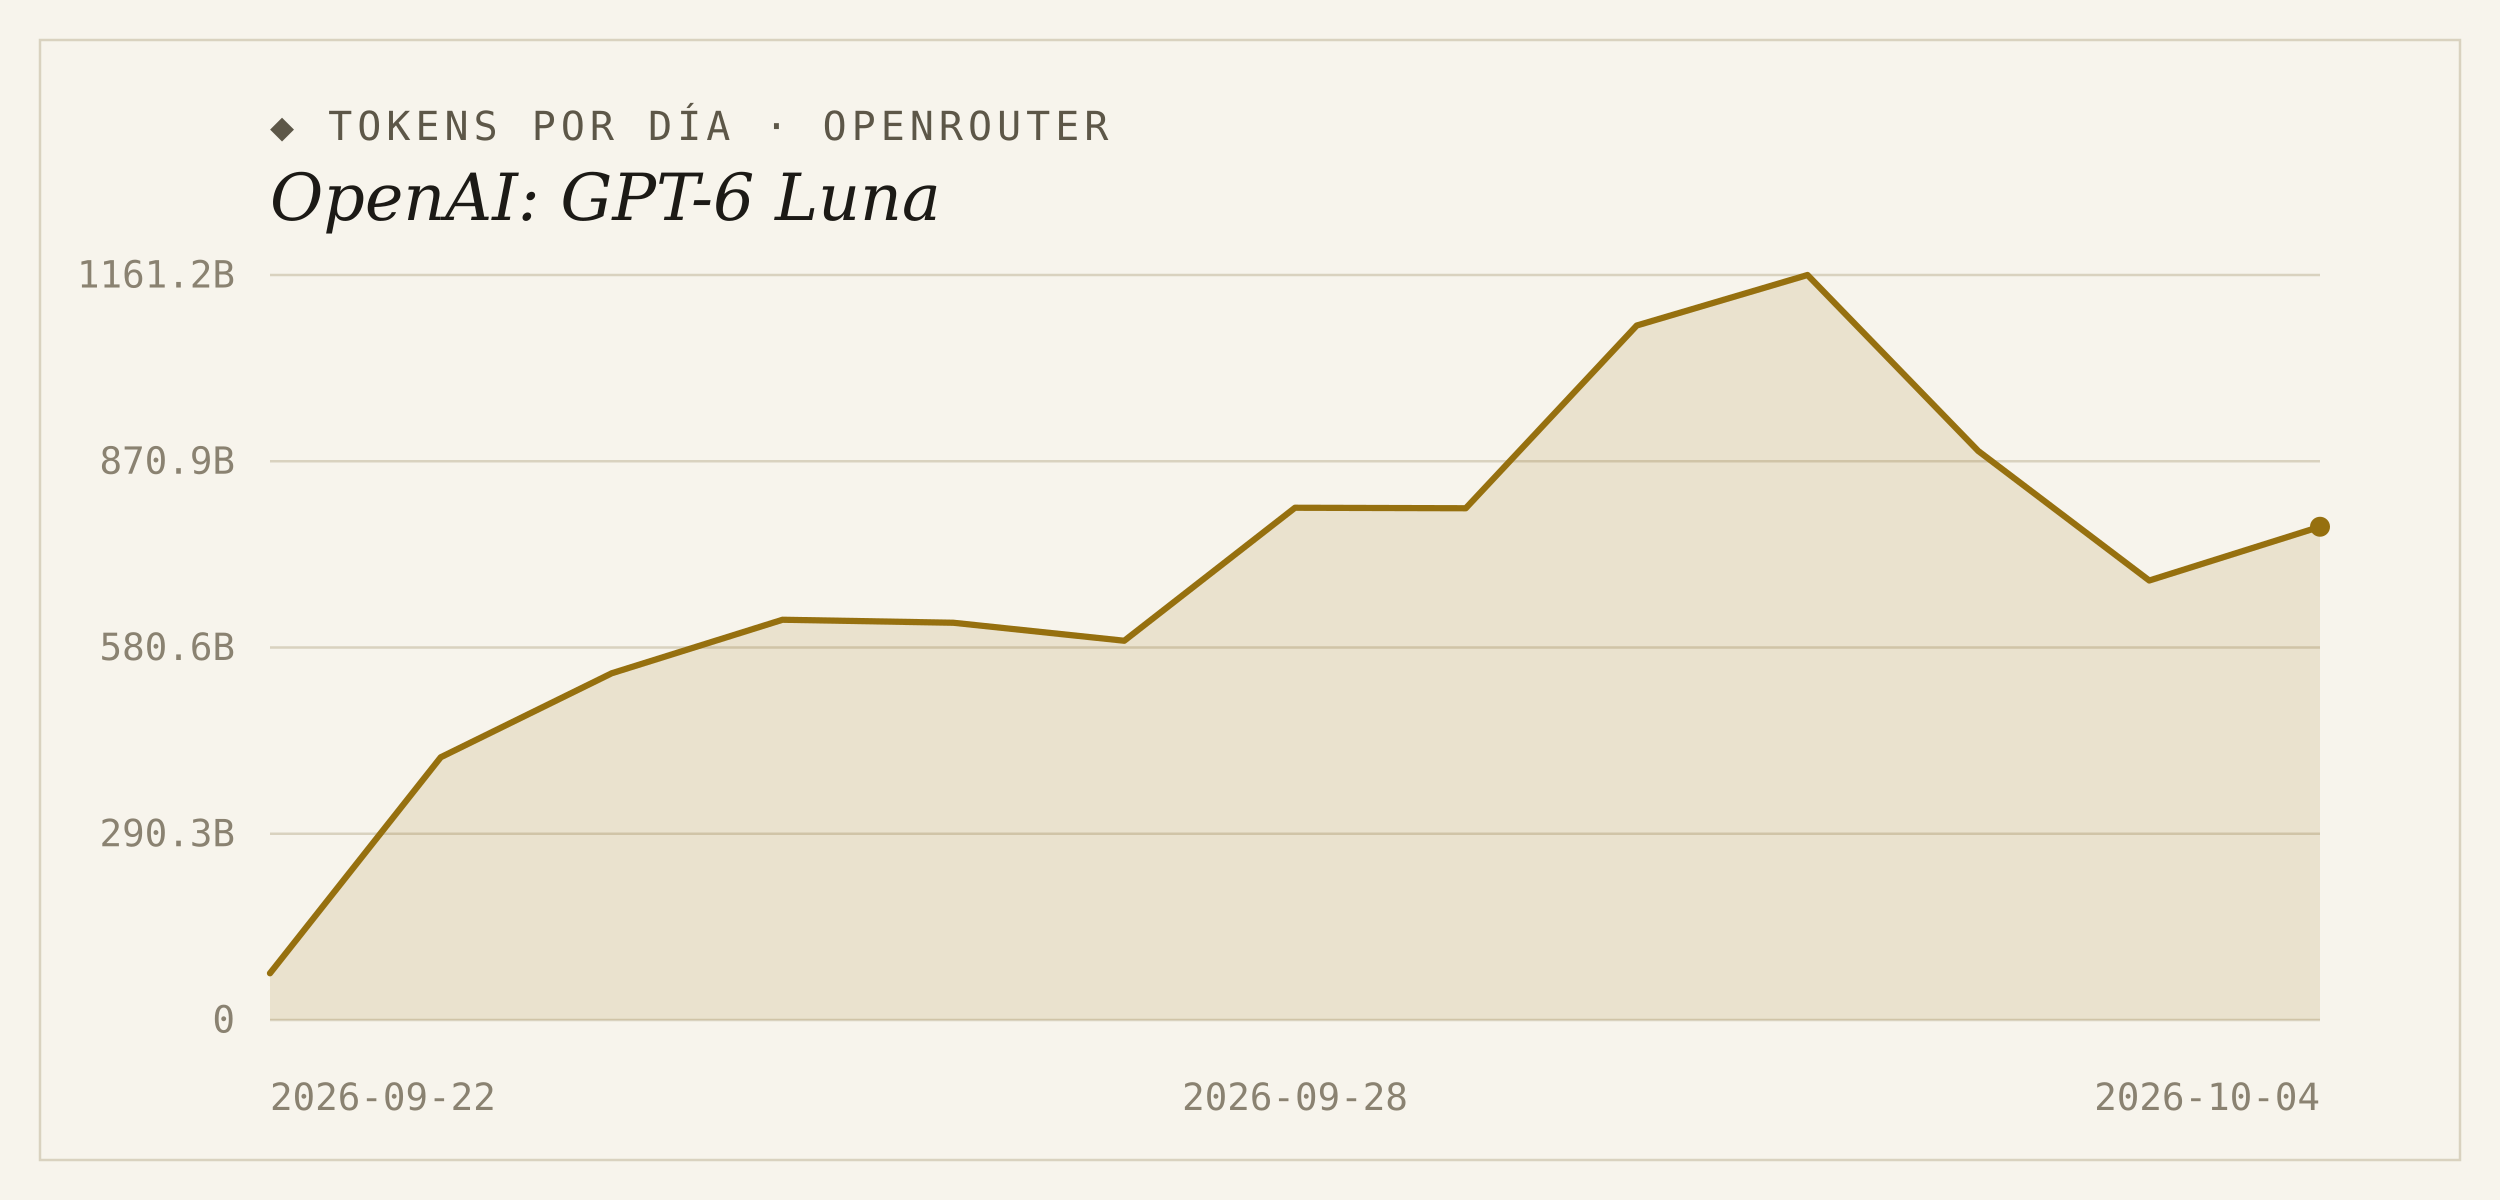
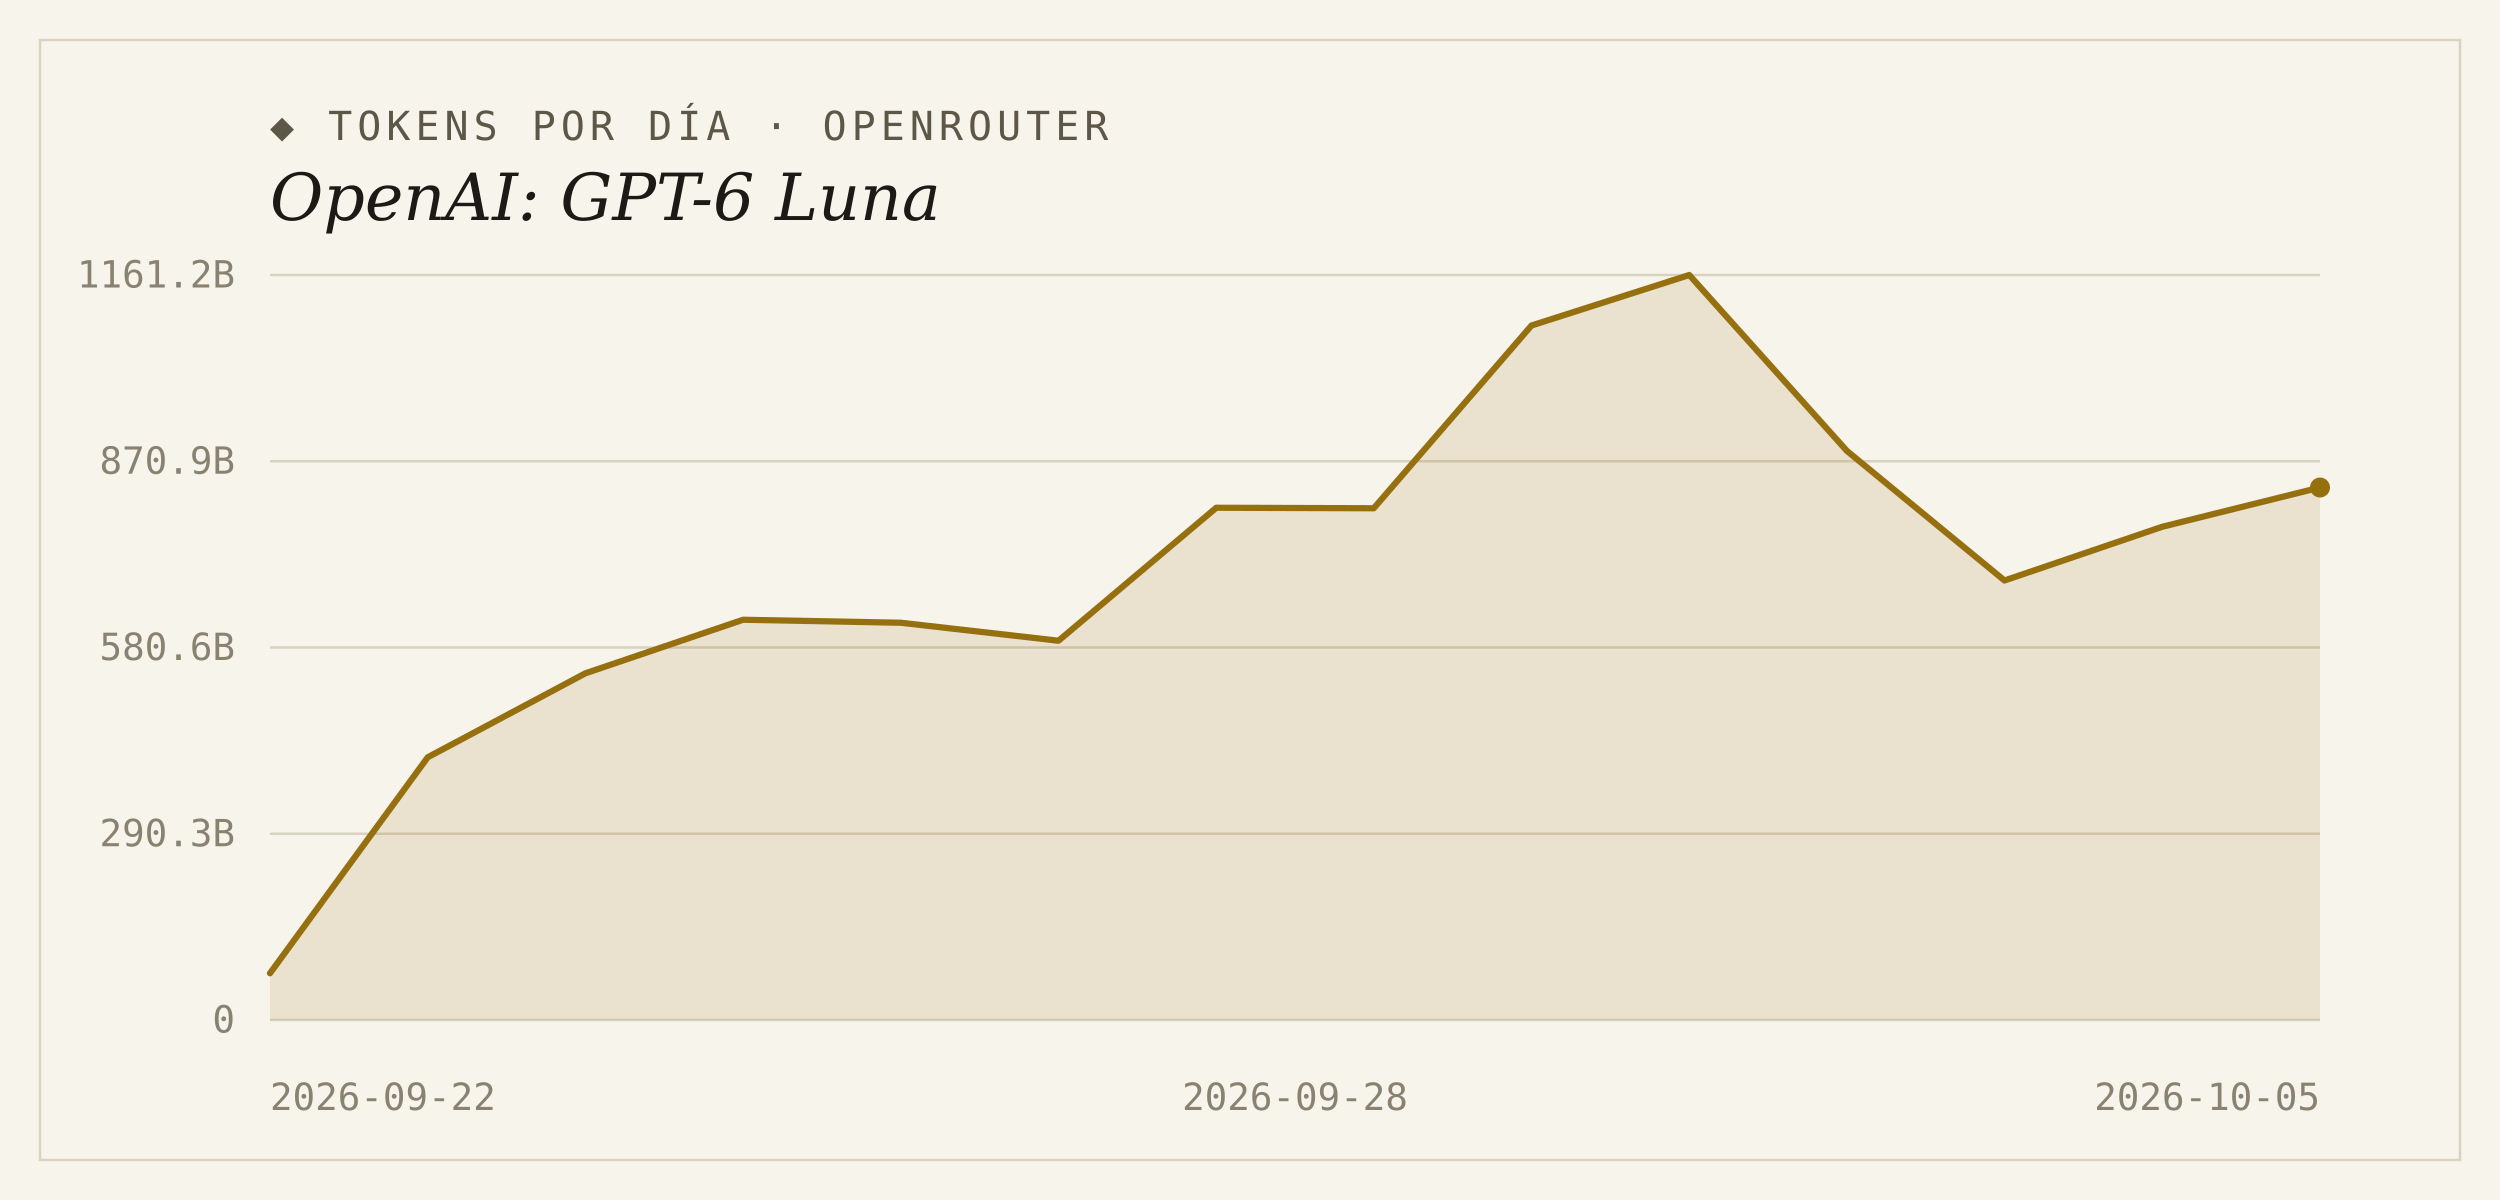
<svg xmlns="http://www.w3.org/2000/svg" width="1000" height="480" viewBox="0 0 1000 480">
  <rect width="1000" height="480" fill="#f7f4ec" />
  <rect x="16" y="16" width="968" height="448" fill="none" stroke="#d9d2bf" stroke-width="1" />
  <text x="108" y="56" font-family="'DejaVu Sans Mono', Consolas, monospace" font-size="16" letter-spacing="2" fill="#5d5748">◆ TOKENS POR DÍA · OPENROUTER</text>
  <text x="108" y="88" font-family="Georgia, 'DejaVu Serif', serif" font-size="26" font-style="italic" fill="#1c1a16">OpenAI: GPT-6 Luna</text>
  <line x1="108" y1="408.0" x2="928" y2="408.0" stroke="#d9d2bf" stroke-width="1" />
  <text x="94" y="413" text-anchor="end" font-family="'DejaVu Sans Mono', Consolas, monospace" font-size="15" fill="#8a8271">0</text>
  <line x1="108" y1="333.5" x2="928" y2="333.5" stroke="#d9d2bf" stroke-width="1" />
  <text x="94" y="338.5" text-anchor="end" font-family="'DejaVu Sans Mono', Consolas, monospace" font-size="15" fill="#8a8271">290.3B</text>
  <line x1="108" y1="259.0" x2="928" y2="259.0" stroke="#d9d2bf" stroke-width="1" />
  <text x="94" y="264" text-anchor="end" font-family="'DejaVu Sans Mono', Consolas, monospace" font-size="15" fill="#8a8271">580.6B</text>
  <line x1="108" y1="184.5" x2="928" y2="184.5" stroke="#d9d2bf" stroke-width="1" />
  <text x="94" y="189.5" text-anchor="end" font-family="'DejaVu Sans Mono', Consolas, monospace" font-size="15" fill="#8a8271">870.9B</text>
  <line x1="108" y1="110.0" x2="928" y2="110.0" stroke="#d9d2bf" stroke-width="1" />
  <text x="94" y="115" text-anchor="end" font-family="'DejaVu Sans Mono', Consolas, monospace" font-size="15" fill="#8a8271">1161.2B</text>
-   <path d="M 108,408.0 L 108.0,389.3 L 176.3,302.9 L 244.7,269.3 L 313.0,247.9 L 381.3,249.1 L 449.7,256.3 L 518.0,203.1 L 586.3,203.3 L 654.7,130.2 L 723.0,110.0 L 791.3,180.4 L 859.7,232.2 L 928.0,210.7 L 928.0,408.0 Z" fill="#96700f" fill-opacity="0.14" />
-   <polyline points="108.0,389.3 176.3,302.9 244.7,269.3 313.0,247.9 381.3,249.1 449.7,256.3 518.0,203.1 586.3,203.3 654.7,130.2 723.0,110.0 791.3,180.4 859.7,232.2 928.0,210.7" fill="none" stroke="#96700f" stroke-width="2.5" stroke-linejoin="round" stroke-linecap="round" />
-   <circle cx="928.0" cy="210.7" r="4" fill="#96700f" />
+   <path d="M 108,408.0 L 108.0,389.3 L 171.1,302.9 L 234.2,269.3 L 297.2,247.9 L 360.3,249.1 L 423.4,256.3 L 486.5,203.1 L 549.5,203.3 L 612.6,130.2 L 675.7,110.0 L 738.8,180.4 L 801.8,232.2 L 864.9,210.7 L 928.0,195.0 L 928.0,408.0 Z" fill="#96700f" fill-opacity="0.14" />
+   <polyline points="108.0,389.3 171.1,302.9 234.2,269.3 297.2,247.9 360.3,249.1 423.4,256.3 486.5,203.1 549.5,203.3 612.6,130.2 675.7,110.0 738.8,180.4 801.8,232.2 864.9,210.7 928.0,195.0" fill="none" stroke="#96700f" stroke-width="2.5" stroke-linejoin="round" stroke-linecap="round" />
+   <circle cx="928.0" cy="195.0" r="4" fill="#96700f" />
  <text x="108" y="444" text-anchor="start" font-family="'DejaVu Sans Mono', Consolas, monospace" font-size="15" fill="#8a8271">2026-09-22</text>
  <text x="518" y="444" text-anchor="middle" font-family="'DejaVu Sans Mono', Consolas, monospace" font-size="15" fill="#8a8271">2026-09-28</text>
-   <text x="928" y="444" text-anchor="end" font-family="'DejaVu Sans Mono', Consolas, monospace" font-size="15" fill="#8a8271">2026-10-04</text>
+   <text x="928" y="444" text-anchor="end" font-family="'DejaVu Sans Mono', Consolas, monospace" font-size="15" fill="#8a8271">2026-10-05</text>
</svg>
